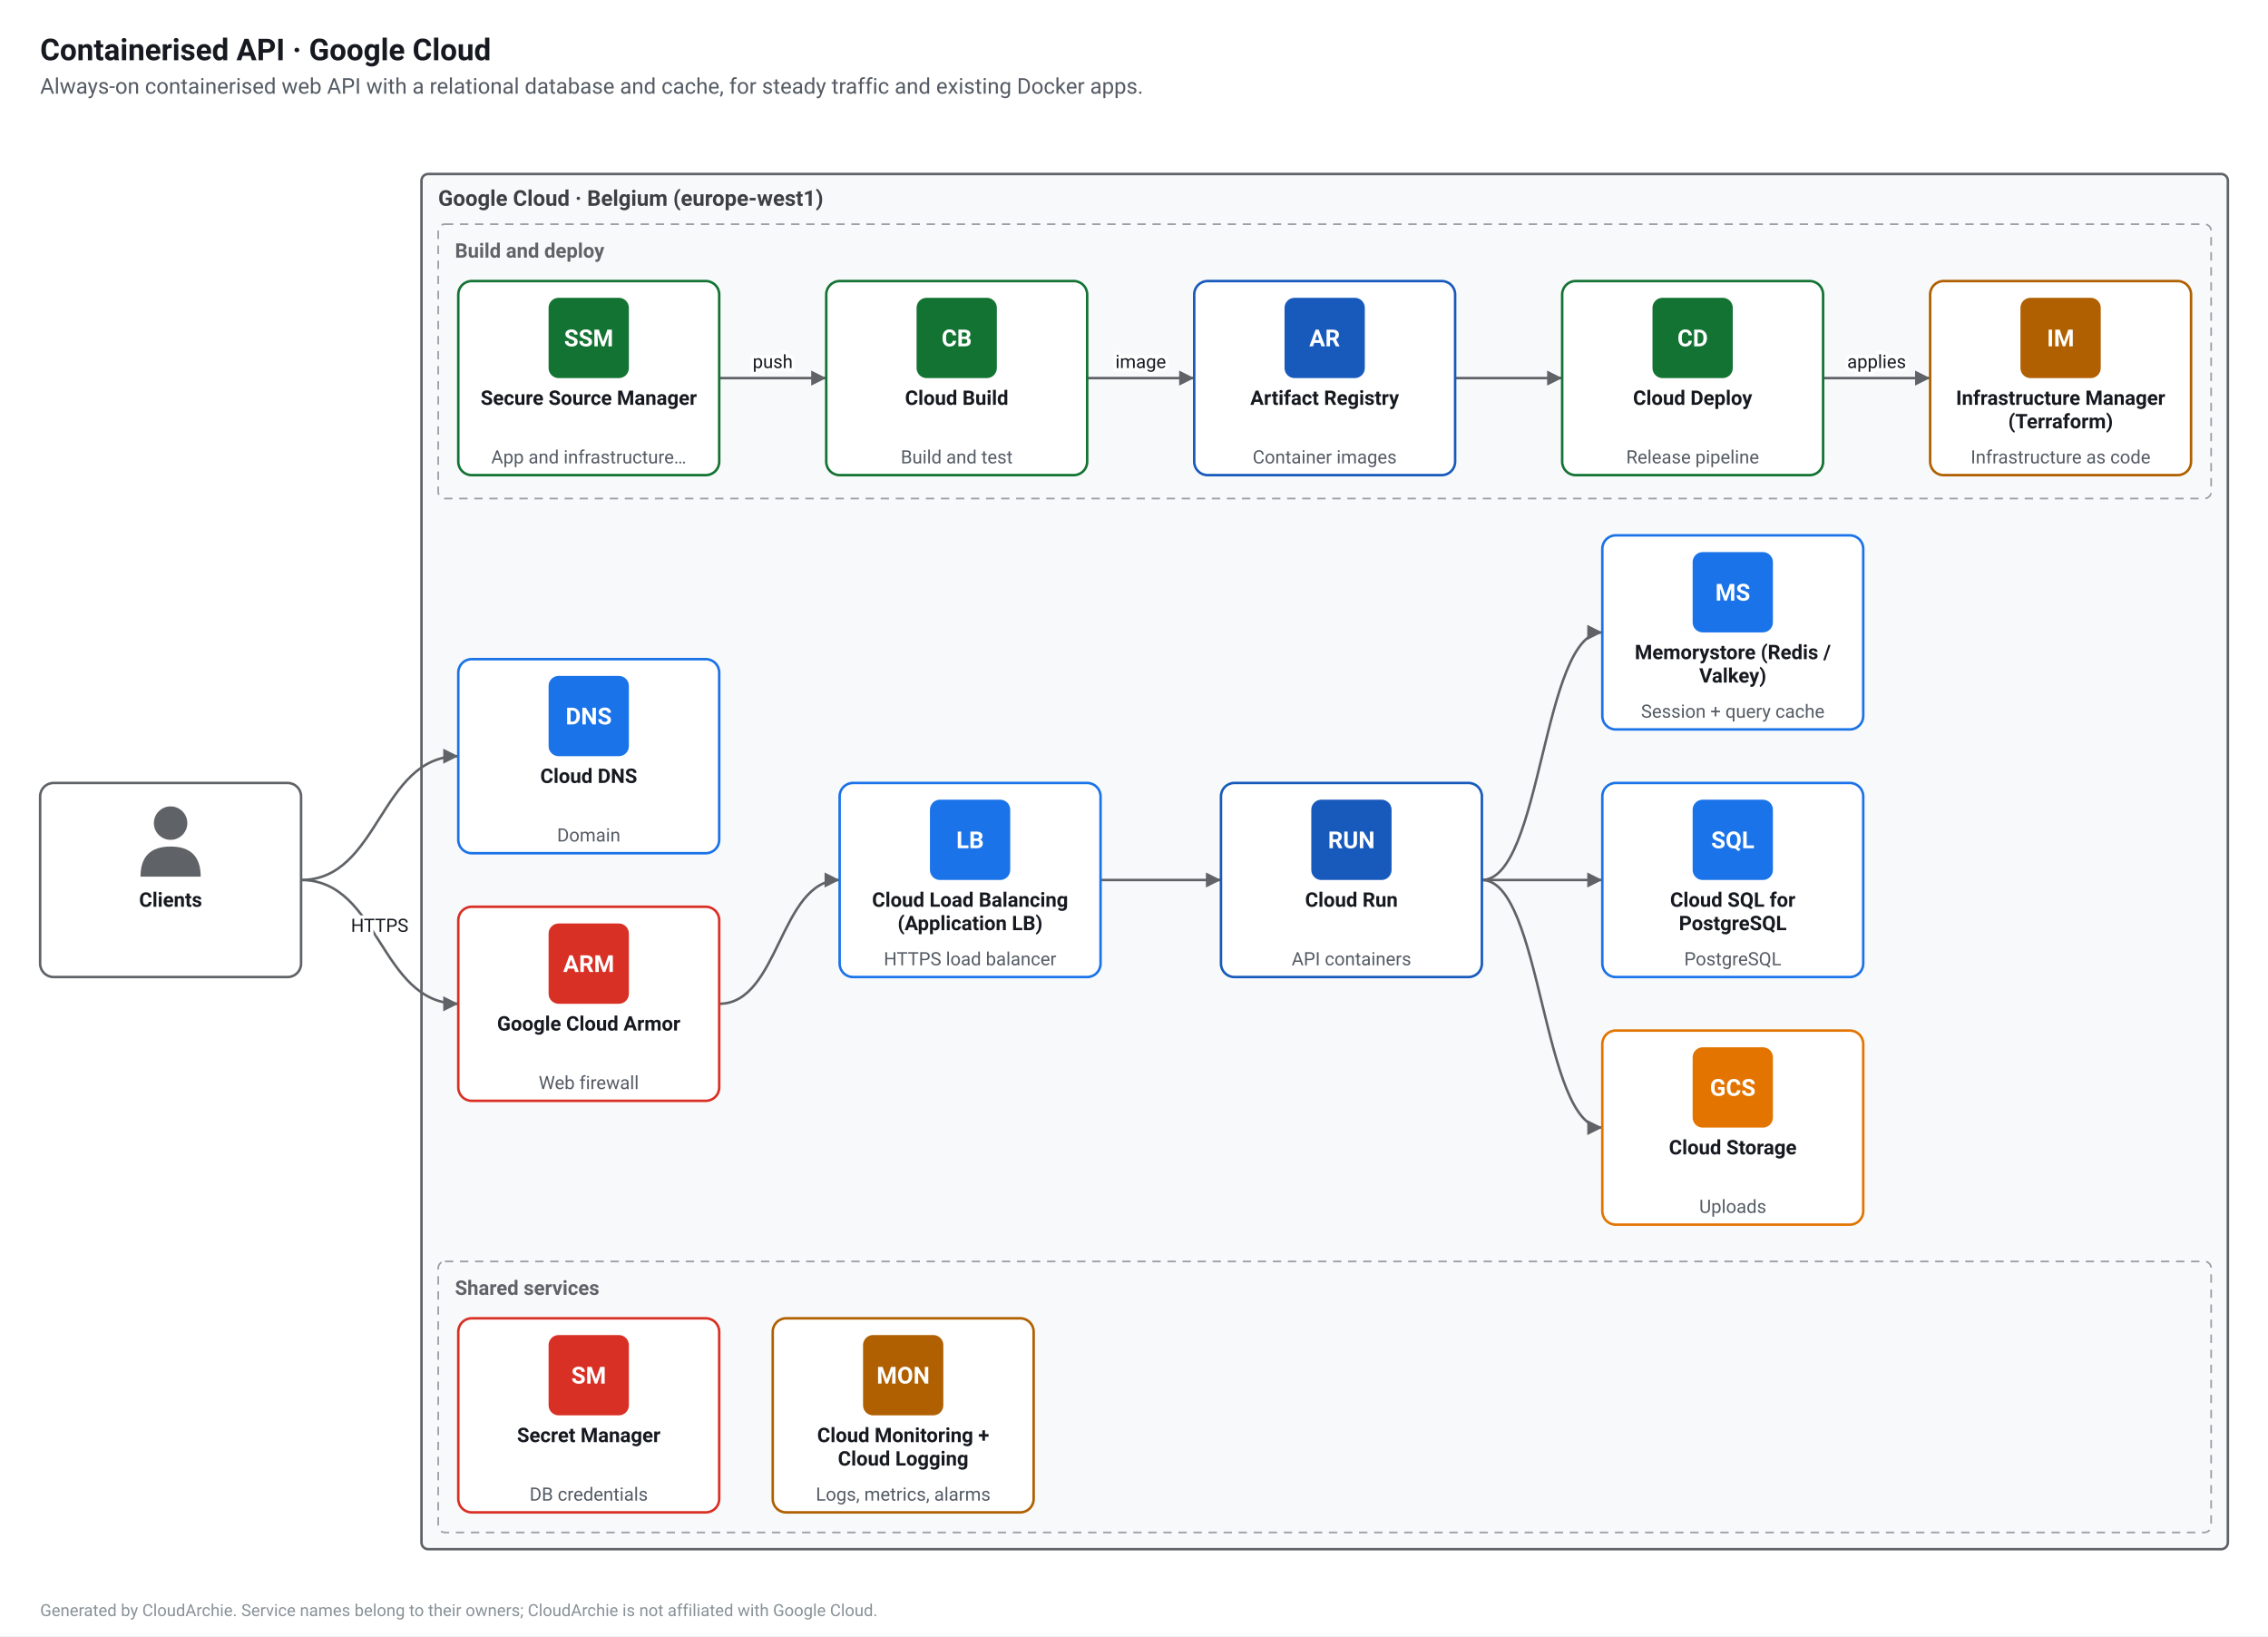
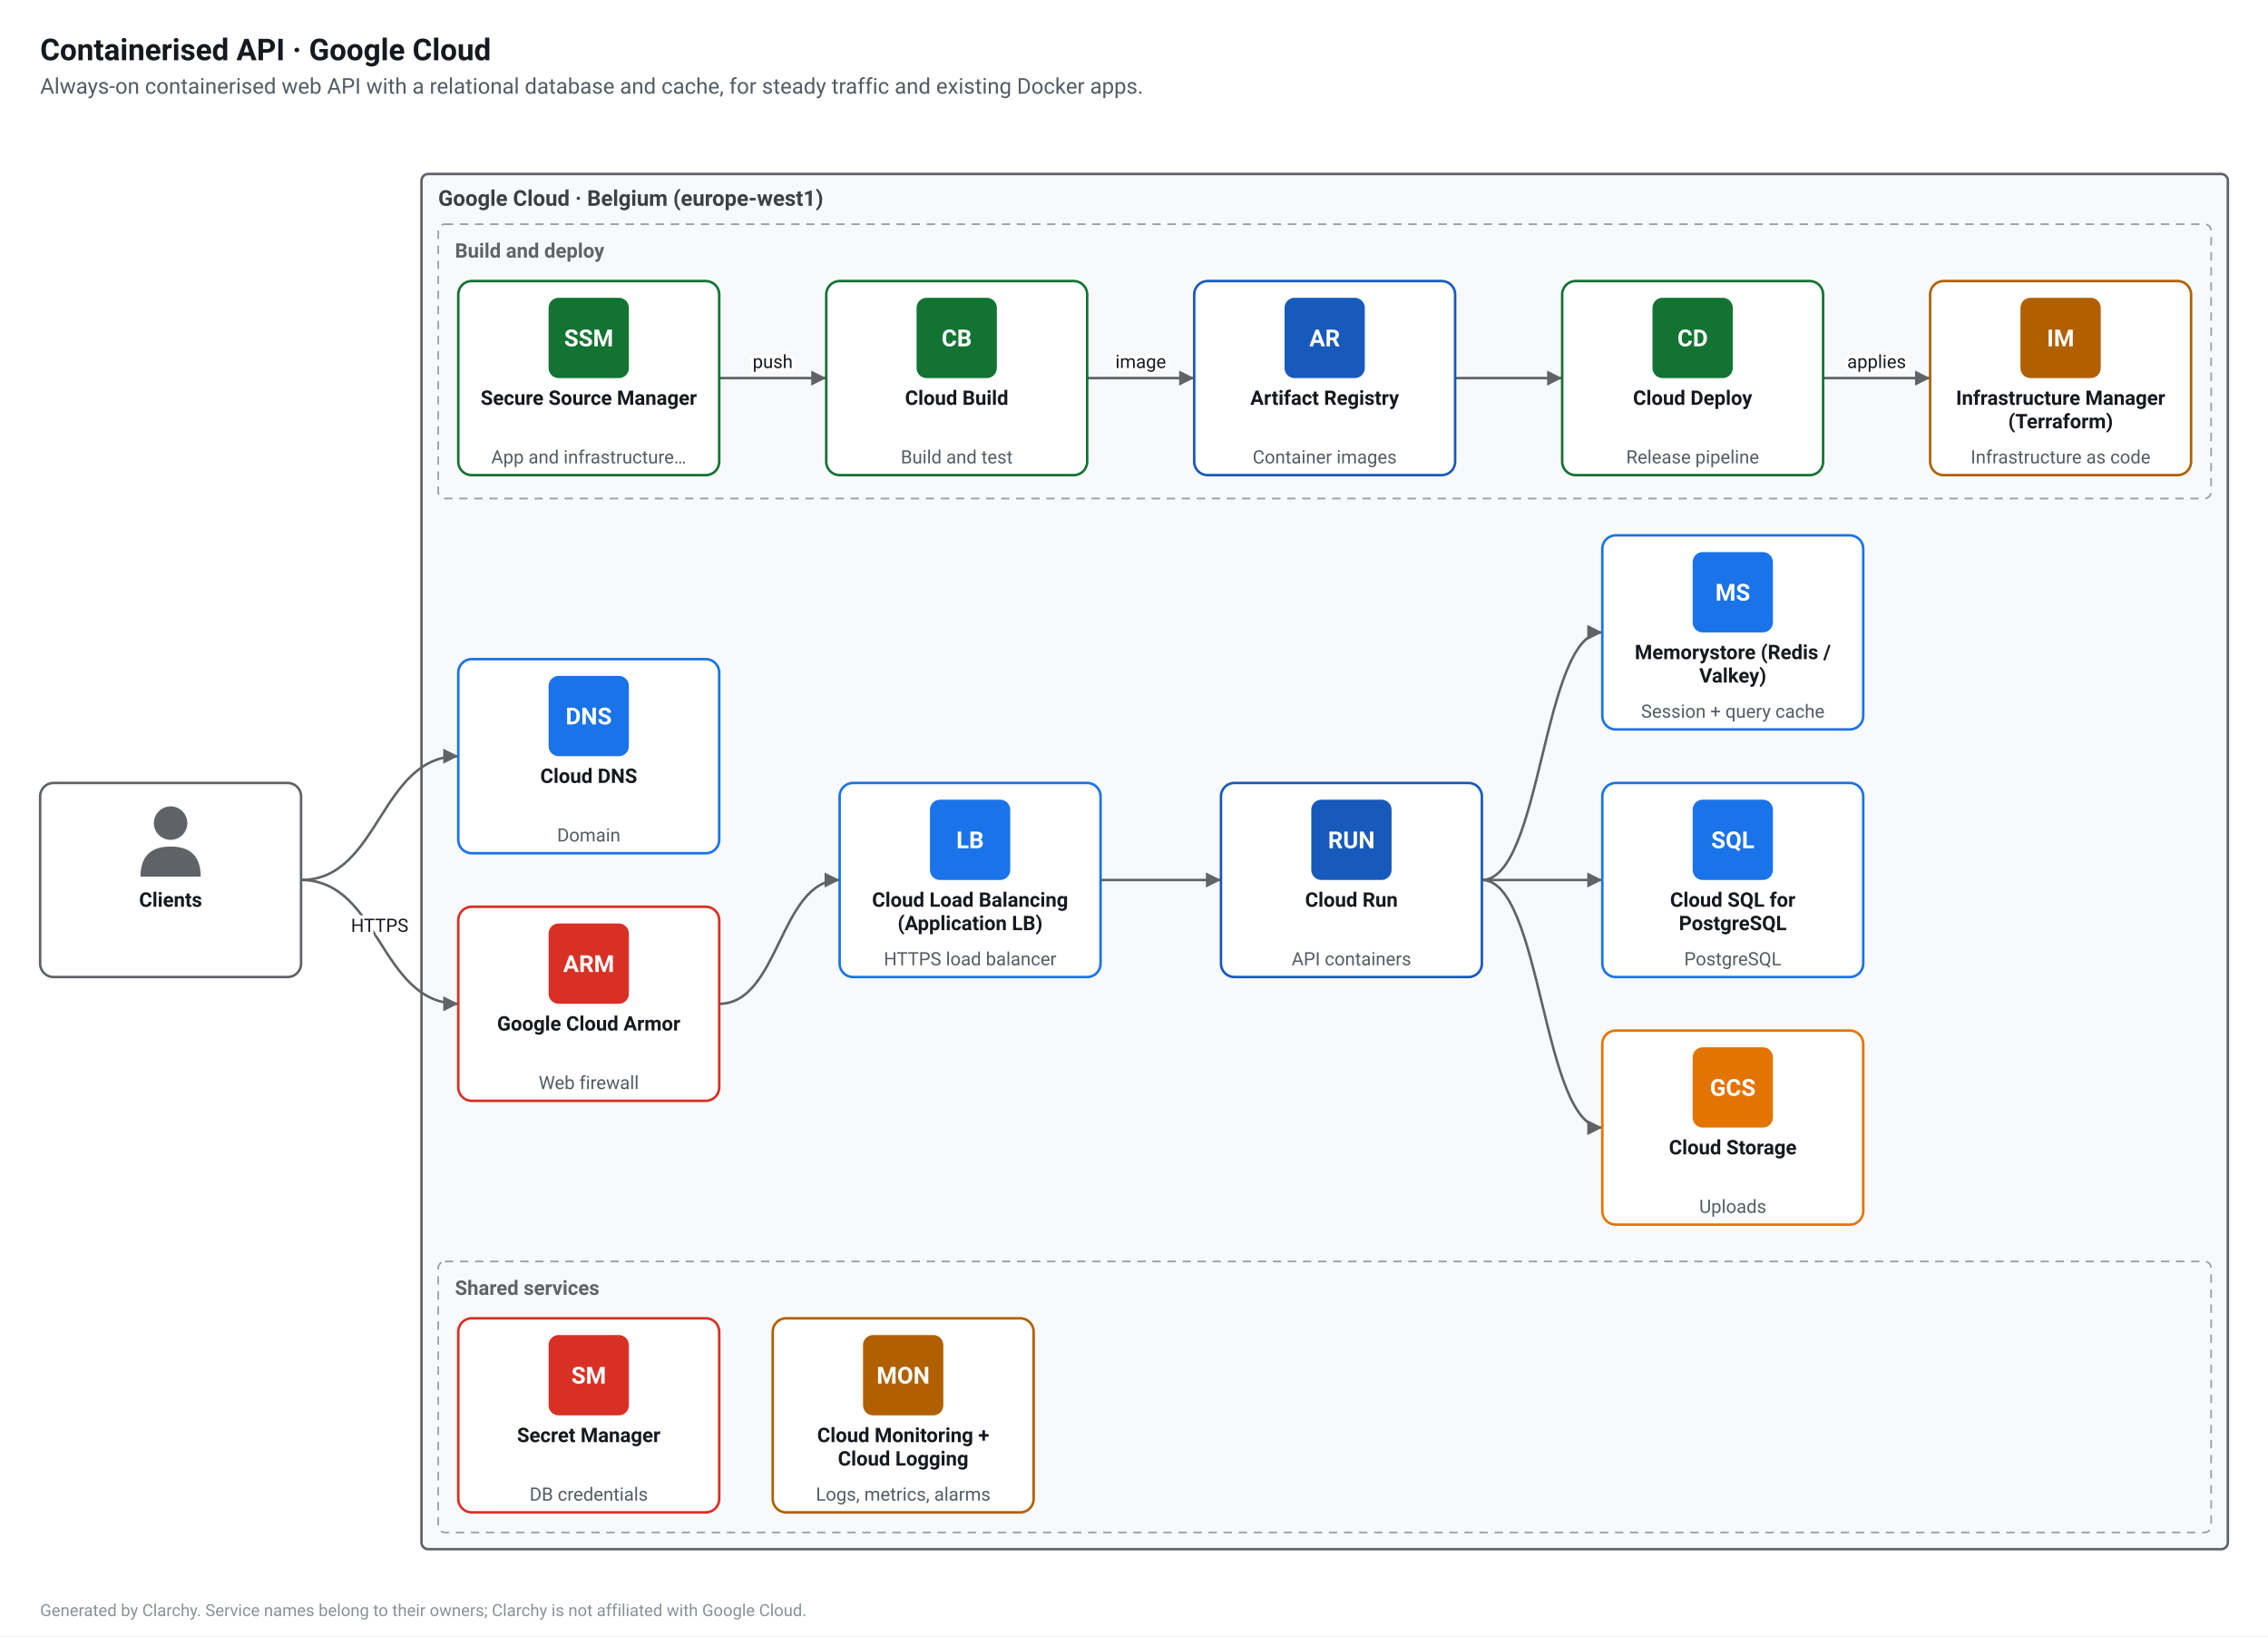
<svg xmlns="http://www.w3.org/2000/svg" class="ca-diagram ca-gcp" width="1356" height="978" viewBox="0 0 1356 978" role="img" data-body-top="80" data-body-bottom="950" aria-label="Containerised API on Google Cloud">
  <style>.ca-gcp{font-family:Roboto, 'Helvetica Neue', Arial, sans-serif}
.ca-gcp .ca-bg{fill:#ffffff}
.ca-gcp .ca-title{font-size:18px;font-weight:600;fill:#16191f}
.ca-gcp .ca-subtitle{font-size:13px;fill:#545b64}
.ca-gcp .ca-cloud{fill:#F8F9FA;stroke:#5F6368;stroke-width:1.5;}
.ca-gcp .ca-cloud-label{font-size:13px;font-weight:600;fill:#3C4043}
.ca-gcp .ca-band{fill:none;stroke:#9AA0A6;stroke-dasharray:5 4}
.ca-gcp .ca-band-label{font-size:12px;font-weight:600;fill:#5F6368}
.ca-gcp .ca-node-box{fill:#ffffff;stroke-width:1.5}
.ca-gcp .ca-badge{font-size:14px;font-weight:700;fill:#ffffff}
.ca-gcp .ca-service{font-size:12px;font-weight:600;fill:#16191f}
.ca-gcp .ca-label{font-size:11px;fill:#545b64}
.ca-gcp .ca-fidelity{font-size:10px;font-style:italic;fill:#b0084d}
.ca-gcp .ca-edge{fill:none;stroke:#5F6368;stroke-width:1.5}
.ca-gcp .ca-arrow{fill:#5F6368}
.ca-gcp .ca-edge-label{font-size:11px;fill:#16191f;paint-order:stroke;stroke:#ffffff;stroke-width:4}
.ca-gcp .ca-footer{font-size:10px;fill:#879196}</style>
  <rect class="ca-bg" width="1356" height="978" />
  <text class="ca-title" x="24" y="36">Containerised API · Google Cloud</text>
  <text class="ca-subtitle" x="24" y="56">Always-on containerised web API with a relational database and cache, for steady traffic and existing Docker apps.</text>
  <rect class="ca-cloud" x="252" y="104" width="1080" height="822" rx="4" />
  <text class="ca-cloud-label" x="262" y="123">Google Cloud · Belgium (europe-west1)</text>
  <rect class="ca-band" x="262" y="134" width="1060" height="164" rx="4" />
  <text class="ca-band-label" x="272" y="154">Build and deploy</text>
  <rect class="ca-band" x="262" y="754" width="1060" height="162" rx="4" />
  <text class="ca-band-label" x="272" y="774">Shared services</text>
  <path class="ca-edge" data-from="users" data-to="dns" d="M180,526 C227,526 227,452 274,452" />
  <polygon class="ca-arrow" data-from="users" data-to="dns" points="274,452 265,447.5 265,456.5" />
  <path class="ca-edge" data-from="users" data-to="firewall" d="M180,526 C227,526 227,600 274,600" />
  <polygon class="ca-arrow" data-from="users" data-to="firewall" points="274,600 265,595.5 265,604.5" />
  <text class="ca-edge-label" data-from="users" data-to="firewall" x="227" y="557" text-anchor="middle">HTTPS</text>
  <path class="ca-edge" data-from="firewall" data-to="lb" d="M430,600 C466,600 466,526 502,526" />
  <polygon class="ca-arrow" data-from="firewall" data-to="lb" points="502,526 493,521.5 493,530.5" />
  <path class="ca-edge" data-from="lb" data-to="app" d="M658,526 C694,526 694,526 730,526" />
  <polygon class="ca-arrow" data-from="lb" data-to="app" points="730,526 721,521.5 721,530.5" />
  <path class="ca-edge" data-from="app" data-to="cache" d="M886,526 C922,526 922,378 958,378" />
  <polygon class="ca-arrow" data-from="app" data-to="cache" points="958,378 949,373.5 949,382.5" />
  <path class="ca-edge" data-from="app" data-to="db" d="M886,526 C922,526 922,526 958,526" />
  <polygon class="ca-arrow" data-from="app" data-to="db" points="958,526 949,521.5 949,530.5" />
  <path class="ca-edge" data-from="app" data-to="files" d="M886,526 C922,526 922,674 958,674" />
  <polygon class="ca-arrow" data-from="app" data-to="files" points="958,674 949,669.5 949,678.5" />
  <path class="ca-edge" data-from="repo" data-to="build" d="M430,226 C462,226 462,226 494,226" />
  <polygon class="ca-arrow" data-from="repo" data-to="build" points="494,226 485,221.5 485,230.5" />
  <text class="ca-edge-label" data-from="repo" data-to="build" x="462" y="220" text-anchor="middle">push</text>
  <path class="ca-edge" data-from="build" data-to="registry" d="M650,226 C682,226 682,226 714,226" />
  <polygon class="ca-arrow" data-from="build" data-to="registry" points="714,226 705,221.5 705,230.5" />
  <text class="ca-edge-label" data-from="build" data-to="registry" x="682" y="220" text-anchor="middle">image</text>
  <path class="ca-edge" data-from="registry" data-to="deploy" d="M870,226 C902,226 902,226 934,226" />
  <polygon class="ca-arrow" data-from="registry" data-to="deploy" points="934,226 925,221.5 925,230.5" />
  <path class="ca-edge" data-from="deploy" data-to="infra-code" d="M1090,226 C1122,226 1122,226 1154,226" />
  <polygon class="ca-arrow" data-from="deploy" data-to="infra-code" points="1154,226 1145,221.5 1145,230.5" />
  <text class="ca-edge-label" data-from="deploy" data-to="infra-code" x="1122" y="220" text-anchor="middle">applies</text>
  <g class="node" data-id="users" data-capability="client" data-stage="users">
    <rect class="ca-node-box" x="24" y="468" width="156" height="116" rx="8" style="stroke:#5F6368" />
    <g fill="#5F6368">
      <circle cx="102" cy="492" r="10" />
      <path d="M84,524 Q84,506 102,506 Q120,506 120,524 Z" />
    </g>
    <text class="ca-service" x="102" y="542" text-anchor="middle">Clients</text>
  </g>
  <g class="node" data-id="dns" data-capability="dns" data-stage="serve">
    <rect class="ca-node-box" x="274" y="394" width="156" height="116" rx="8" style="stroke:#1A73E8" />
    <rect x="328" y="404" width="48" height="48" rx="6" fill="#1A73E8" />
    <text class="ca-badge" x="352" y="433" text-anchor="middle">DNS</text>
    <text class="ca-service" x="352" y="468" text-anchor="middle">Cloud DNS</text>
    <text class="ca-label" x="352" y="503" text-anchor="middle">Domain</text>
  </g>
  <g class="node" data-id="firewall" data-capability="waf" data-stage="serve">
    <rect class="ca-node-box" x="274" y="542" width="156" height="116" rx="8" style="stroke:#D93025" />
    <rect x="328" y="552" width="48" height="48" rx="6" fill="#D93025" />
    <text class="ca-badge" x="352" y="581" text-anchor="middle">ARM</text>
    <text class="ca-service" x="352" y="616" text-anchor="middle">Google Cloud Armor</text>
    <text class="ca-label" x="352" y="651" text-anchor="middle">Web firewall</text>
  </g>
  <g class="node" data-id="lb" data-capability="load-balancer" data-stage="serve">
    <rect class="ca-node-box" x="502" y="468" width="156" height="116" rx="8" style="stroke:#1A73E8" />
    <rect x="556" y="478" width="48" height="48" rx="6" fill="#1A73E8" />
    <text class="ca-badge" x="580" y="507" text-anchor="middle">LB</text>
    <text class="ca-service" x="580" y="542" text-anchor="middle">Cloud Load Balancing</text>
    <text class="ca-service" x="580" y="556" text-anchor="middle">(Application LB)</text>
    <text class="ca-label" x="580" y="577" text-anchor="middle">HTTPS load balancer</text>
  </g>
  <g class="node" data-id="app" data-capability="container-service" data-stage="run">
    <rect class="ca-node-box" x="730" y="468" width="156" height="116" rx="8" style="stroke:#185ABC" />
    <rect x="784" y="478" width="48" height="48" rx="6" fill="#185ABC" />
    <text class="ca-badge" x="808" y="507" text-anchor="middle">RUN</text>
    <text class="ca-service" x="808" y="542" text-anchor="middle">Cloud Run</text>
    <text class="ca-label" x="808" y="577" text-anchor="middle">API containers</text>
  </g>
  <g class="node" data-id="cache" data-capability="cache" data-stage="store">
    <rect class="ca-node-box" x="958" y="320" width="156" height="116" rx="8" style="stroke:#1A73E8" />
    <rect x="1012" y="330" width="48" height="48" rx="6" fill="#1A73E8" />
    <text class="ca-badge" x="1036" y="359" text-anchor="middle">MS</text>
    <text class="ca-service" x="1036" y="394" text-anchor="middle">Memorystore (Redis /</text>
    <text class="ca-service" x="1036" y="408" text-anchor="middle">Valkey)</text>
    <text class="ca-label" x="1036" y="429" text-anchor="middle">Session + query cache</text>
  </g>
  <g class="node" data-id="db" data-capability="relational-db" data-stage="store">
    <rect class="ca-node-box" x="958" y="468" width="156" height="116" rx="8" style="stroke:#1A73E8" />
    <rect x="1012" y="478" width="48" height="48" rx="6" fill="#1A73E8" />
    <text class="ca-badge" x="1036" y="507" text-anchor="middle">SQL</text>
    <text class="ca-service" x="1036" y="542" text-anchor="middle">Cloud SQL for</text>
    <text class="ca-service" x="1036" y="556" text-anchor="middle">PostgreSQL</text>
    <text class="ca-label" x="1036" y="577" text-anchor="middle">PostgreSQL</text>
  </g>
  <g class="node" data-id="files" data-capability="object-storage" data-stage="store">
    <rect class="ca-node-box" x="958" y="616" width="156" height="116" rx="8" style="stroke:#E37400" />
    <rect x="1012" y="626" width="48" height="48" rx="6" fill="#E37400" />
    <text class="ca-badge" x="1036" y="655" text-anchor="middle">GCS</text>
    <text class="ca-service" x="1036" y="690" text-anchor="middle">Cloud Storage</text>
    <text class="ca-label" x="1036" y="725" text-anchor="middle">Uploads</text>
  </g>
  <g class="node" data-id="secrets" data-capability="secrets" data-stage="operate">
    <rect class="ca-node-box" x="274" y="788" width="156" height="116" rx="8" style="stroke:#D93025" />
    <rect x="328" y="798" width="48" height="48" rx="6" fill="#D93025" />
    <text class="ca-badge" x="352" y="827" text-anchor="middle">SM</text>
    <text class="ca-service" x="352" y="862" text-anchor="middle">Secret Manager</text>
    <text class="ca-label" x="352" y="897" text-anchor="middle">DB credentials</text>
  </g>
  <g class="node" data-id="logs" data-capability="monitoring" data-stage="operate">
    <rect class="ca-node-box" x="462" y="788" width="156" height="116" rx="8" style="stroke:#B06000" />
    <rect x="516" y="798" width="48" height="48" rx="6" fill="#B06000" />
    <text class="ca-badge" x="540" y="827" text-anchor="middle">MON</text>
    <text class="ca-service" x="540" y="862" text-anchor="middle">Cloud Monitoring +</text>
    <text class="ca-service" x="540" y="876" text-anchor="middle">Cloud Logging</text>
    <text class="ca-label" x="540" y="897" text-anchor="middle">Logs, metrics, alarms</text>
  </g>
  <g class="node" data-id="repo" data-capability="source-control" data-stage="code">
    <rect class="ca-node-box" x="274" y="168" width="156" height="116" rx="8" style="stroke:#137333" />
    <rect x="328" y="178" width="48" height="48" rx="6" fill="#137333" />
    <text class="ca-badge" x="352" y="207" text-anchor="middle">SSM</text>
    <text class="ca-service" x="352" y="242" text-anchor="middle">Secure Source Manager</text>
    <text class="ca-label" x="352" y="277" text-anchor="middle">App and infrastructure…</text>
  </g>
  <g class="node" data-id="build" data-capability="ci-build" data-stage="build">
    <rect class="ca-node-box" x="494" y="168" width="156" height="116" rx="8" style="stroke:#137333" />
    <rect x="548" y="178" width="48" height="48" rx="6" fill="#137333" />
    <text class="ca-badge" x="572" y="207" text-anchor="middle">CB</text>
    <text class="ca-service" x="572" y="242" text-anchor="middle">Cloud Build</text>
    <text class="ca-label" x="572" y="277" text-anchor="middle">Build and test</text>
  </g>
  <g class="node" data-id="registry" data-capability="container-registry" data-stage="ship">
    <rect class="ca-node-box" x="714" y="168" width="156" height="116" rx="8" style="stroke:#185ABC" />
    <rect x="768" y="178" width="48" height="48" rx="6" fill="#185ABC" />
    <text class="ca-badge" x="792" y="207" text-anchor="middle">AR</text>
    <text class="ca-service" x="792" y="242" text-anchor="middle">Artifact Registry</text>
    <text class="ca-label" x="792" y="277" text-anchor="middle">Container images</text>
  </g>
  <g class="node" data-id="deploy" data-capability="cd-deploy" data-stage="ship">
    <rect class="ca-node-box" x="934" y="168" width="156" height="116" rx="8" style="stroke:#137333" />
    <rect x="988" y="178" width="48" height="48" rx="6" fill="#137333" />
    <text class="ca-badge" x="1012" y="207" text-anchor="middle">CD</text>
    <text class="ca-service" x="1012" y="242" text-anchor="middle">Cloud Deploy</text>
    <text class="ca-label" x="1012" y="277" text-anchor="middle">Release pipeline</text>
  </g>
  <g class="node" data-id="infra-code" data-capability="iac" data-stage="code">
    <rect class="ca-node-box" x="1154" y="168" width="156" height="116" rx="8" style="stroke:#B06000" />
    <rect x="1208" y="178" width="48" height="48" rx="6" fill="#B06000" />
    <text class="ca-badge" x="1232" y="207" text-anchor="middle">IM</text>
    <text class="ca-service" x="1232" y="242" text-anchor="middle">Infrastructure Manager</text>
    <text class="ca-service" x="1232" y="256" text-anchor="middle">(Terraform)</text>
    <text class="ca-label" x="1232" y="277" text-anchor="middle">Infrastructure as code</text>
  </g>
-   <text class="ca-footer" x="24" y="966">Generated by CloudArchie. Service names belong to their owners; CloudArchie is not affiliated with Google Cloud.</text>
+   <text class="ca-footer" x="24" y="966">Generated by Clarchy. Service names belong to their owners; Clarchy is not affiliated with Google Cloud.</text>
</svg>
